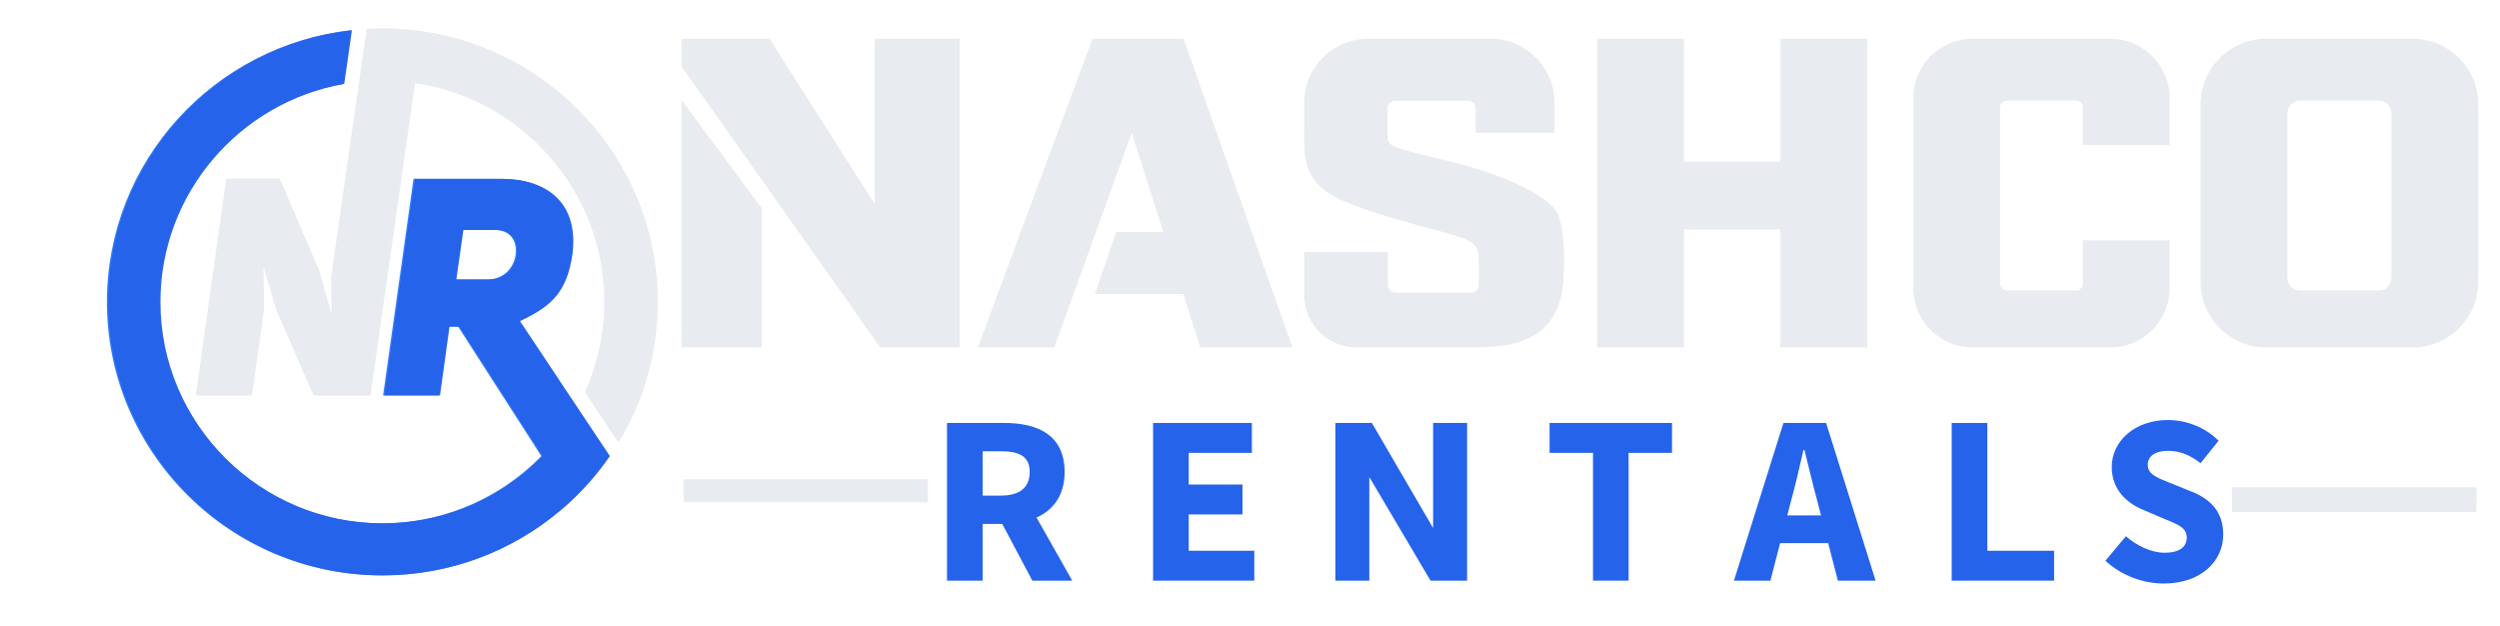
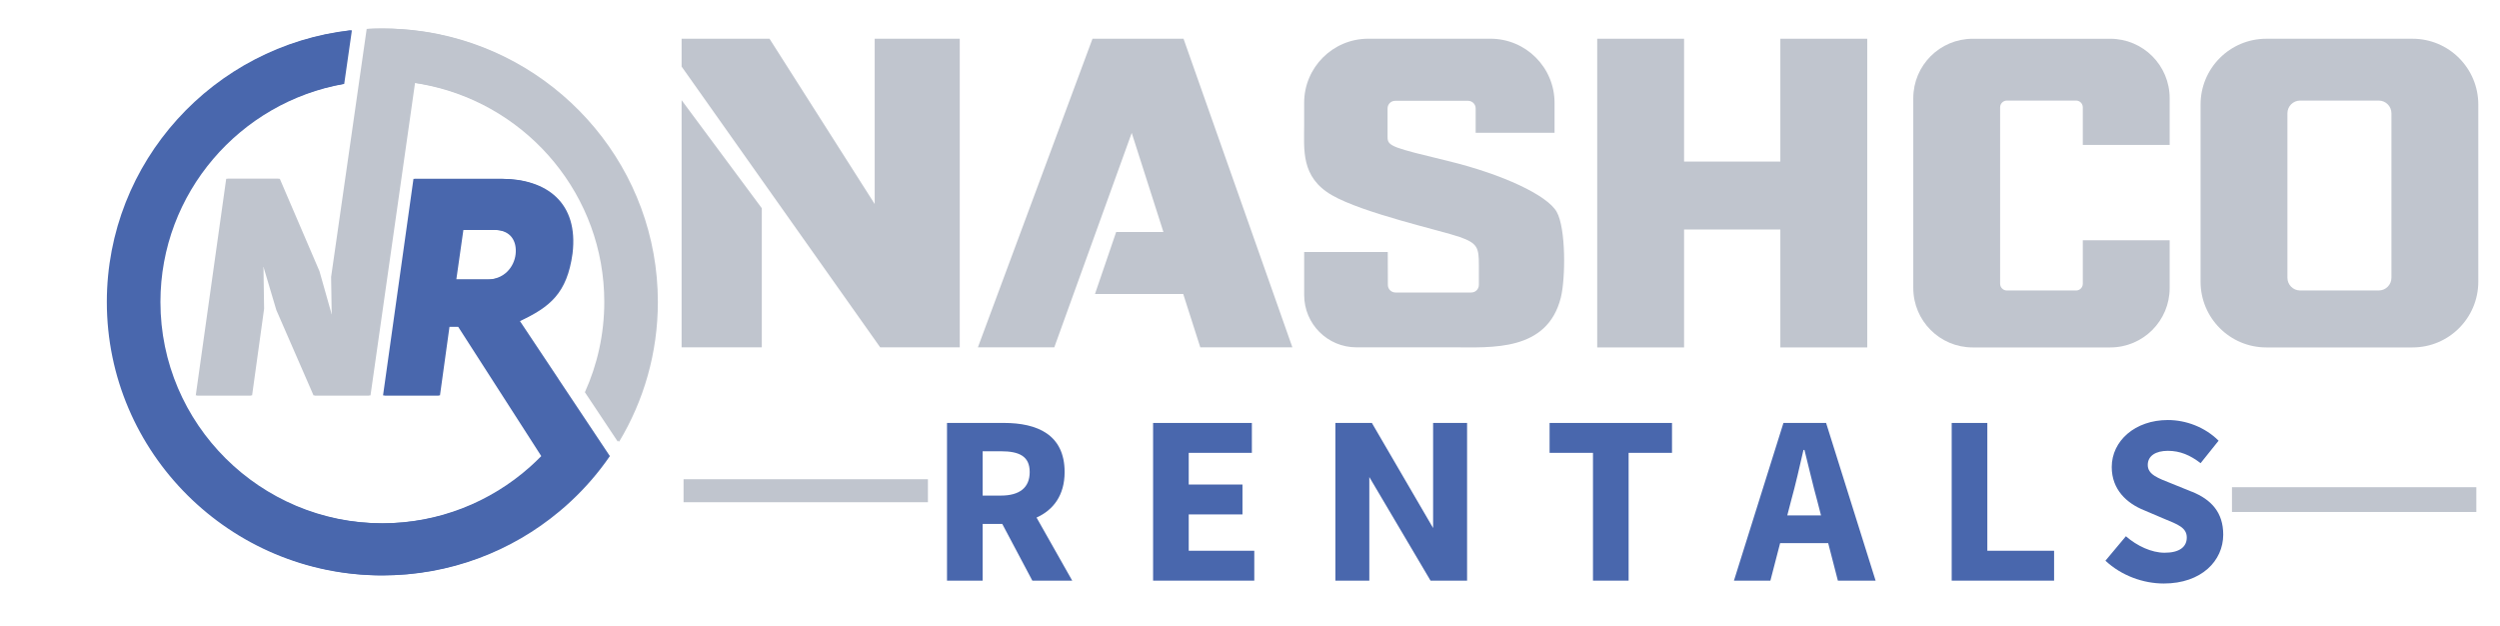
<svg xmlns="http://www.w3.org/2000/svg" id="Layer_1" version="1.1" viewBox="360 395 1160 290">
  <defs>
    <style>
      .st0 {
-         fill: #e8ebf0;
+         fill: #C0C5CE;
      }

      .st1 {
-         fill: #2563eb;
+         fill: #4967AD;
      }

      .st2 {
-         fill: #3b82f6;
+         fill: #4967AD;
      }
    </style>
  </defs>
  <g>
    <g>
      <g>
        <g>
          <polygon class="st0" points="713.62 556.17 713.62 491.62 676.39 441.47 676.39 556.17 713.62 556.17" />
          <polygon class="st0" points="766.02 412.98 766.02 489.67 717.2 412.98 676.39 412.98 676.39 425.88 768.57 556.17 805.5 556.17 805.5 412.98 766.02 412.98" />
        </g>
        <polygon class="st0" points="959.91 556.17 909.38 412.98 867.12 412.98 813.92 556.17 849.38 556.17 885.33 456.67 900.04 502.64 878.11 502.64 868.27 531.42 909.24 531.42 917.16 556.17 959.91 556.17" />
        <path class="st0" d="M1004.18,511.93h-38.8v19.99c0,13.39,10.85,24.24,24.24,24.24h45.17c17.49,0,43.44,2.06,49.73-23.11,2.19-8.74,2.43-32.12-1.94-39.78-4.37-7.65-24.9-17.37-50.4-23.56-25.5-6.19-28.09-6.8-28.09-10.99v-13.42c0-1.95,1.58-3.52,3.52-3.52h33.85c1.95,0,3.52,1.58,3.52,3.52v11.33h36.62v-13.92c0-16.43-13.32-29.74-29.74-29.74h-56.75c-16.43,0-29.74,13.32-29.74,29.74v10.28c0,11.48-1.61,24.17,12.84,32.55s51.13,16.52,59.39,19.43c8.26,2.91,8.87,4.98,8.87,13v9.23c0,1.95-1.58,3.52-3.52,3.52h-35.2c-1.94,0-3.52-1.57-3.52-3.51l-.05-15.28Z" />
        <path class="st0" d="M1381.47,443.5v82.19c0,16.86,13.66,30.52,30.52,30.52h67.88c16.86,0,30.52-13.66,30.52-30.52v-82.19c0-16.86-13.66-30.52-30.52-30.52h-67.88c-16.86,0-30.52,13.66-30.52,30.52ZM1421.79,523.89v-76.33c0-3.25,2.64-5.89,5.89-5.89h36.5c3.25,0,5.89,2.64,5.89,5.89v76.33c0,3.25-2.64,5.89-5.89,5.89h-36.5c-3.25,0-5.89-2.64-5.89-5.89Z" />
        <path class="st0" d="M1326.81,526.66c0,1.73-1.4,3.13-3.13,3.13h-32.12c-1.73,0-3.13-1.4-3.13-3.13v-81.86c0-1.73,1.4-3.13,3.13-3.13h32.12c1.73,0,3.13,1.4,3.13,3.13v17.46h40.32v-21.7c0-15.23-12.35-27.57-27.57-27.57h-63.87c-15.23,0-27.57,12.35-27.57,27.57v88.08c0,15.23,12.35,27.57,27.57,27.57h63.87c15.23,0,27.57-12.35,27.57-27.57v-22.17h-40.32v20.19Z" />
        <polygon class="st0" points="1186.41 412.98 1186.41 469.97 1141.72 469.97 1141.72 412.98 1101.4 412.98 1101.4 556.21 1141.72 556.21 1141.72 501.49 1186.41 501.49 1186.41 556.21 1226.74 556.21 1226.74 412.98 1186.41 412.98" />
      </g>
      <g>
        <path class="st1" d="M854.18,614.03c0-17.4-12.72-22.79-28.24-22.79h-26.35v73.18h16.54v-26.33h9.1l13.97,26.33h18.51l-16.56-29.27c7.82-3.53,13.03-10.36,13.03-21.12ZM816.13,604.38h8.46c8.7,0,13.38,2.42,13.38,9.65s-4.67,10.92-13.38,10.92h-8.46v-20.57Z" />
        <polygon class="st1" points="911.79 633.69 936.74 633.69 936.74 619.82 911.79 619.82 911.79 605.12 941.1 605.12 941.1 591.25 895.25 591.25 895.25 664.42 942.22 664.42 942.22 650.55 911.79 650.55 911.79 633.69" />
        <polygon class="st1" points="1041 591.24 1041 664.42 1024.04 664.42 995.62 616.35 995.62 664.42 979.86 664.42 979.86 591.24 996.8 591.24 1025.23 640.01 1025.23 591.24 1041 591.24" />
        <polygon class="st1" points="1079.3 605.12 1099.44 605.12 1099.44 664.42 1115.98 664.42 1115.98 605.12 1136.12 605.12 1136.12 591.25 1079.3 591.25 1079.3 605.12" />
        <path class="st1" d="M1187.85,591.25l-22.98,73.18h16.92l4.52-17.43h22.31l4.5,17.43h17.51l-22.98-73.18h-19.8ZM1189.63,634.14l1.76-6.77c2.03-7.32,3.99-15.88,5.76-23.6h.45c1.95,7.63,3.91,16.29,5.94,23.6l1.75,6.77h-15.66Z" />
        <polygon class="st1" points="1282.49 591.25 1265.95 591.25 1265.95 664.42 1313.48 664.42 1313.48 650.55 1282.49 650.55 1282.49 591.25" />
        <path class="st1" d="M1377.46,623.18l-9.33-3.78c-6.39-2.54-11.17-4.17-11.17-8.66,0-4.19,3.63-6.56,9.34-6.56s10.37,2.03,15.19,5.73l8.35-10.43c-6.3-6.27-15.11-9.59-23.54-9.59-15.23,0-26.06,9.68-26.06,21.81,0,10.63,7.19,16.86,14.77,19.95l9.51,4.05c6.39,2.63,10.55,4.11,10.55,8.71,0,4.34-3.38,7.06-10.29,7.06-6.02,0-12.77-3.12-17.97-7.65l-9.5,11.35c7.46,6.97,17.58,10.58,27.11,10.58,17.44,0,27.57-10.53,27.57-22.68,0-10.34-5.58-16.29-14.52-19.91Z" />
      </g>
    </g>
    <g>
      <rect class="st0" x="677.3" y="617.36" width="113.43" height="10.67" />
      <rect class="st0" x="1396.05" y="621.06" width="113.43" height="11.5" />
    </g>
  </g>
  <g>
    <path class="st2" d="M618.56,570.7l-17.8-26.71c13.85-6.53,21.84-12.78,24.41-31.37,2.85-23.57-11.99-34.64-32.84-34.64h-40.4l-14.13,100.5h25.83l4.43-31.94h4.56l28.56,44.42,10.07,15.67c-1.72,1.76-3.51,3.46-5.35,5.1-18.27,16.22-42.36,26.1-68.73,26.1-56.96,0-103.3-46.08-103.3-102.72,0-50.54,36.9-92.68,85.31-101.18l3.57-24.89c-63.58,7.15-113.16,60.96-113.16,126.07,0,69.95,57.24,126.86,127.58,126.86,31.17,0,59.77-11.18,81.94-29.71,1.88-1.56,3.72-3.18,5.5-4.86,6.69-6.25,12.69-13.22,17.88-20.77l-14.76-22.14-9.19-13.78ZM599.33,513.04c-.7,5.82-5.28,11.64-13.13,11.64h-14.98l3.28-22.99h14.99c7.56,0,10.56,5.25,9.84,11.36Z" />
    <path class="st0" d="M562.66,410.76c-2.38-.47-4.77-.89-7.19-1.23-5.97-.86-12.08-1.3-18.28-1.3-2.34,0-4.67.06-6.98.19l-3.51,24.48-3.47,24.21-9.54,66.42.28,17.32-.57.14-5.71-20.16-18.41-42.87h-24.28l-14.13,100.5h25.55l5.57-40.17-.29-19.44.57-.14,6,20.16,17.27,39.6h25.84l17.64-123.68,3.04-21.36c2.43.35,4.82.78,7.19,1.3,46.41,10.07,81.25,51.25,81.25,100.37,0,14.92-3.22,29.09-9,41.9l15.29,22.96c11.42-18.98,17.98-41.17,17.98-64.85,0-61.29-43.92-112.57-102.11-124.34Z" />
  </g>
  <g>
    <path class="st1" d="M619.16,570.7l-17.8-26.71c13.85-6.53,21.84-12.78,24.41-31.37,2.85-23.57-11.99-34.64-32.84-34.64h-40.4l-14.13,100.5h25.83l4.43-31.94h4.56l28.56,44.42,10.07,15.67c-1.72,1.76-3.51,3.46-5.35,5.1-18.27,16.22-42.36,26.1-68.73,26.1-56.96,0-103.3-46.08-103.3-102.72,0-50.54,36.9-92.68,85.31-101.18l3.57-24.89c-63.58,7.15-113.16,60.96-113.16,126.07,0,69.95,57.24,126.86,127.58,126.86,31.17,0,59.77-11.18,81.94-29.71,1.88-1.56,3.72-3.18,5.5-4.86,6.69-6.25,12.69-13.22,17.88-20.77l-14.76-22.14-9.19-13.78ZM599.93,513.04c-.7,5.82-5.28,11.64-13.13,11.64h-14.98l3.28-22.99h14.99c7.56,0,10.56,5.25,9.84,11.36Z" />
    <path class="st0" d="M563.26,410.76c-2.38-.47-4.77-.89-7.19-1.23-5.97-.86-12.08-1.3-18.28-1.3-2.34,0-4.67.06-6.98.19l-3.51,24.48-3.47,24.21-9.54,66.42.28,17.32-.57.14-5.71-20.16-18.41-42.87h-24.28l-14.13,100.5h25.55l5.57-40.17-.29-19.44.57-.14,6,20.16,17.27,39.6h25.84l17.64-123.68,3.04-21.36c2.43.35,4.82.78,7.19,1.3,46.41,10.07,81.25,51.25,81.25,100.37,0,14.92-3.22,29.09-9,41.9l15.29,22.96c11.42-18.98,17.98-41.17,17.98-64.85,0-61.29-43.92-112.57-102.11-124.34Z" />
  </g>
</svg>
